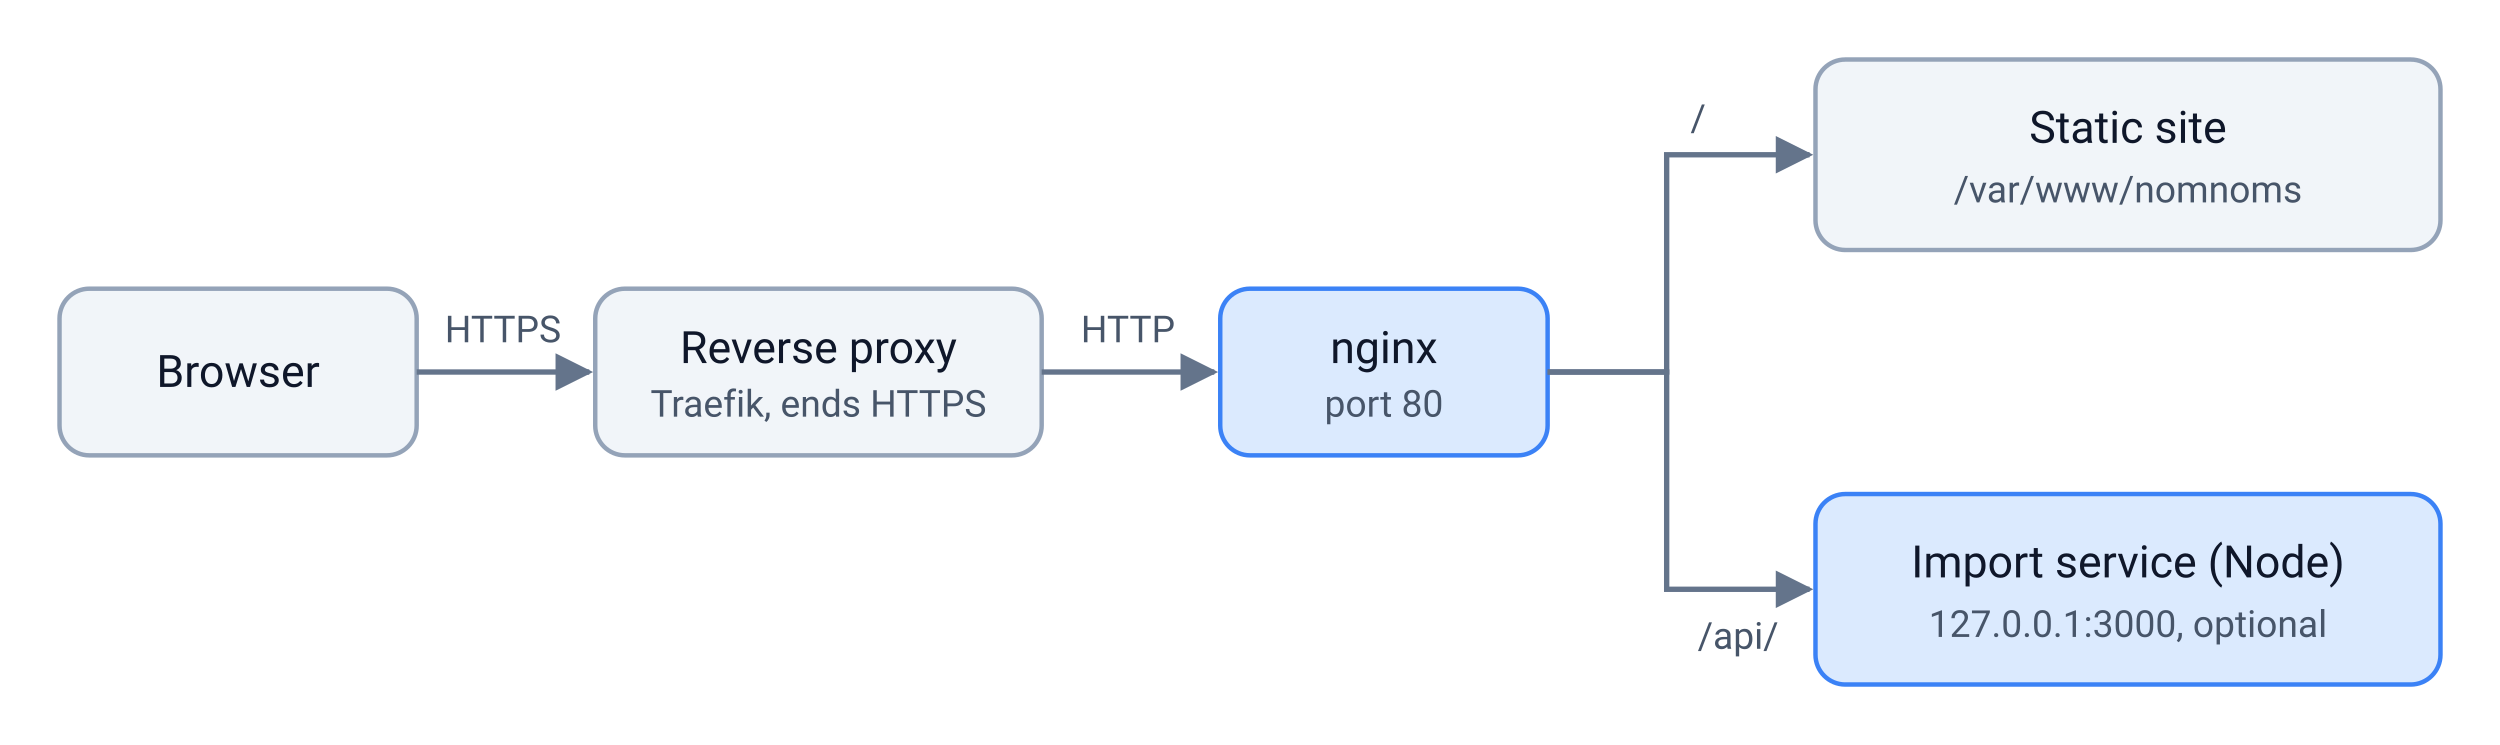
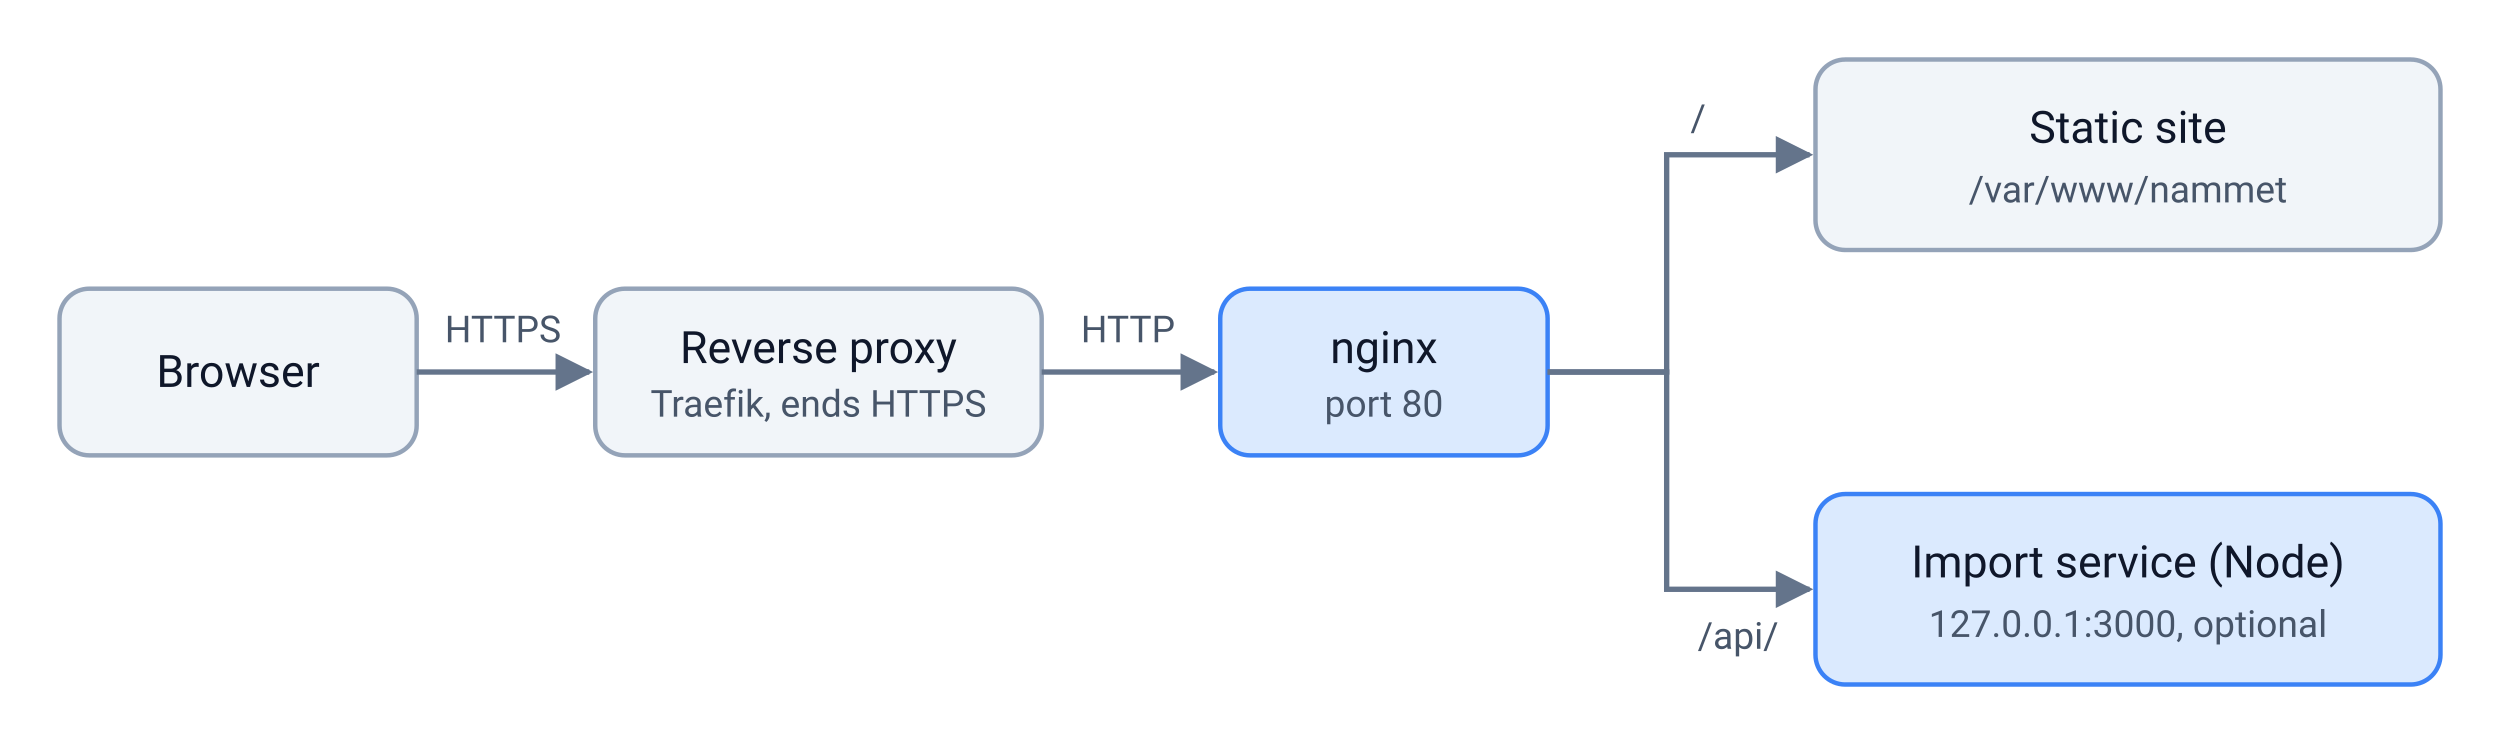
<svg xmlns="http://www.w3.org/2000/svg" viewBox="0 0 840 250" role="img" aria-labelledby="t d">
  <style>
    text { font-family: system-ui, -apple-system, "Segoe UI", Roboto, sans-serif; font-size: 15px; fill: #0f172a; }
    .sub { font-size: 12.5px; fill: #475569; }
    .lbl { font-size: 12.5px; fill: #475569; }
    .box { fill: #f1f5f9; stroke: #94a3b8; stroke-width: 1.5; }
    .core { fill: #dbeafe; stroke: #3b82f6; stroke-width: 1.5; }
    .line { fill: none; stroke: #64748b; stroke-width: 1.8; }
    .head { fill: #64748b; }
  </style>
  <defs>
    <marker id="a" viewBox="0 0 10 10" refX="9" refY="5" markerWidth="7" markerHeight="7" orient="auto">
      <path d="M0,0 L10,5 L0,10 z" class="head" />
    </marker>
  </defs>
  <rect class="box" x="20" y="97" width="120" height="56" rx="10" />
  <text x="80" y="130" text-anchor="middle">Browser</text>
  <path class="line" d="M140,125 H198" marker-end="url(#a)" />
  <text class="lbl" x="169" y="115" text-anchor="middle">HTTPS</text>
  <rect class="box" x="200" y="97" width="150" height="56" rx="10" />
  <text x="275" y="122" text-anchor="middle">Reverse proxy</text>
  <text class="sub" x="275" y="140" text-anchor="middle">Traefik, ends HTTPS</text>
  <path class="line" d="M350,125 H408" marker-end="url(#a)" />
  <text class="lbl" x="379" y="115" text-anchor="middle">HTTP</text>
  <rect class="core" x="410" y="97" width="110" height="56" rx="10" />
  <text x="465" y="122" text-anchor="middle">nginx</text>
  <text class="sub" x="465" y="140" text-anchor="middle">port 80</text>
  <path class="line" d="M520,125 H560 V52 H608" marker-end="url(#a)" />
  <path class="line" d="M520,125 H560 V198 H608" marker-end="url(#a)" />
  <text class="lbl" x="568" y="44">/</text>
  <text class="lbl" x="584" y="218" text-anchor="middle">/api/</text>
  <rect class="box" x="610" y="20" width="210" height="64" rx="10" />
  <text x="715" y="48" text-anchor="middle">Static site</text>
-   <text class="sub" x="715" y="68" text-anchor="middle">/var/www/nomnoms</text>
+   <text class="sub" x="715" y="68" text-anchor="middle">/var/www/nammet</text>
  <rect class="core" x="610" y="166" width="210" height="64" rx="10" />
  <text x="715" y="194" text-anchor="middle">Import service (Node)</text>
  <text class="sub" x="715" y="214" text-anchor="middle">127.0.0.1:3000, optional</text>
</svg>
